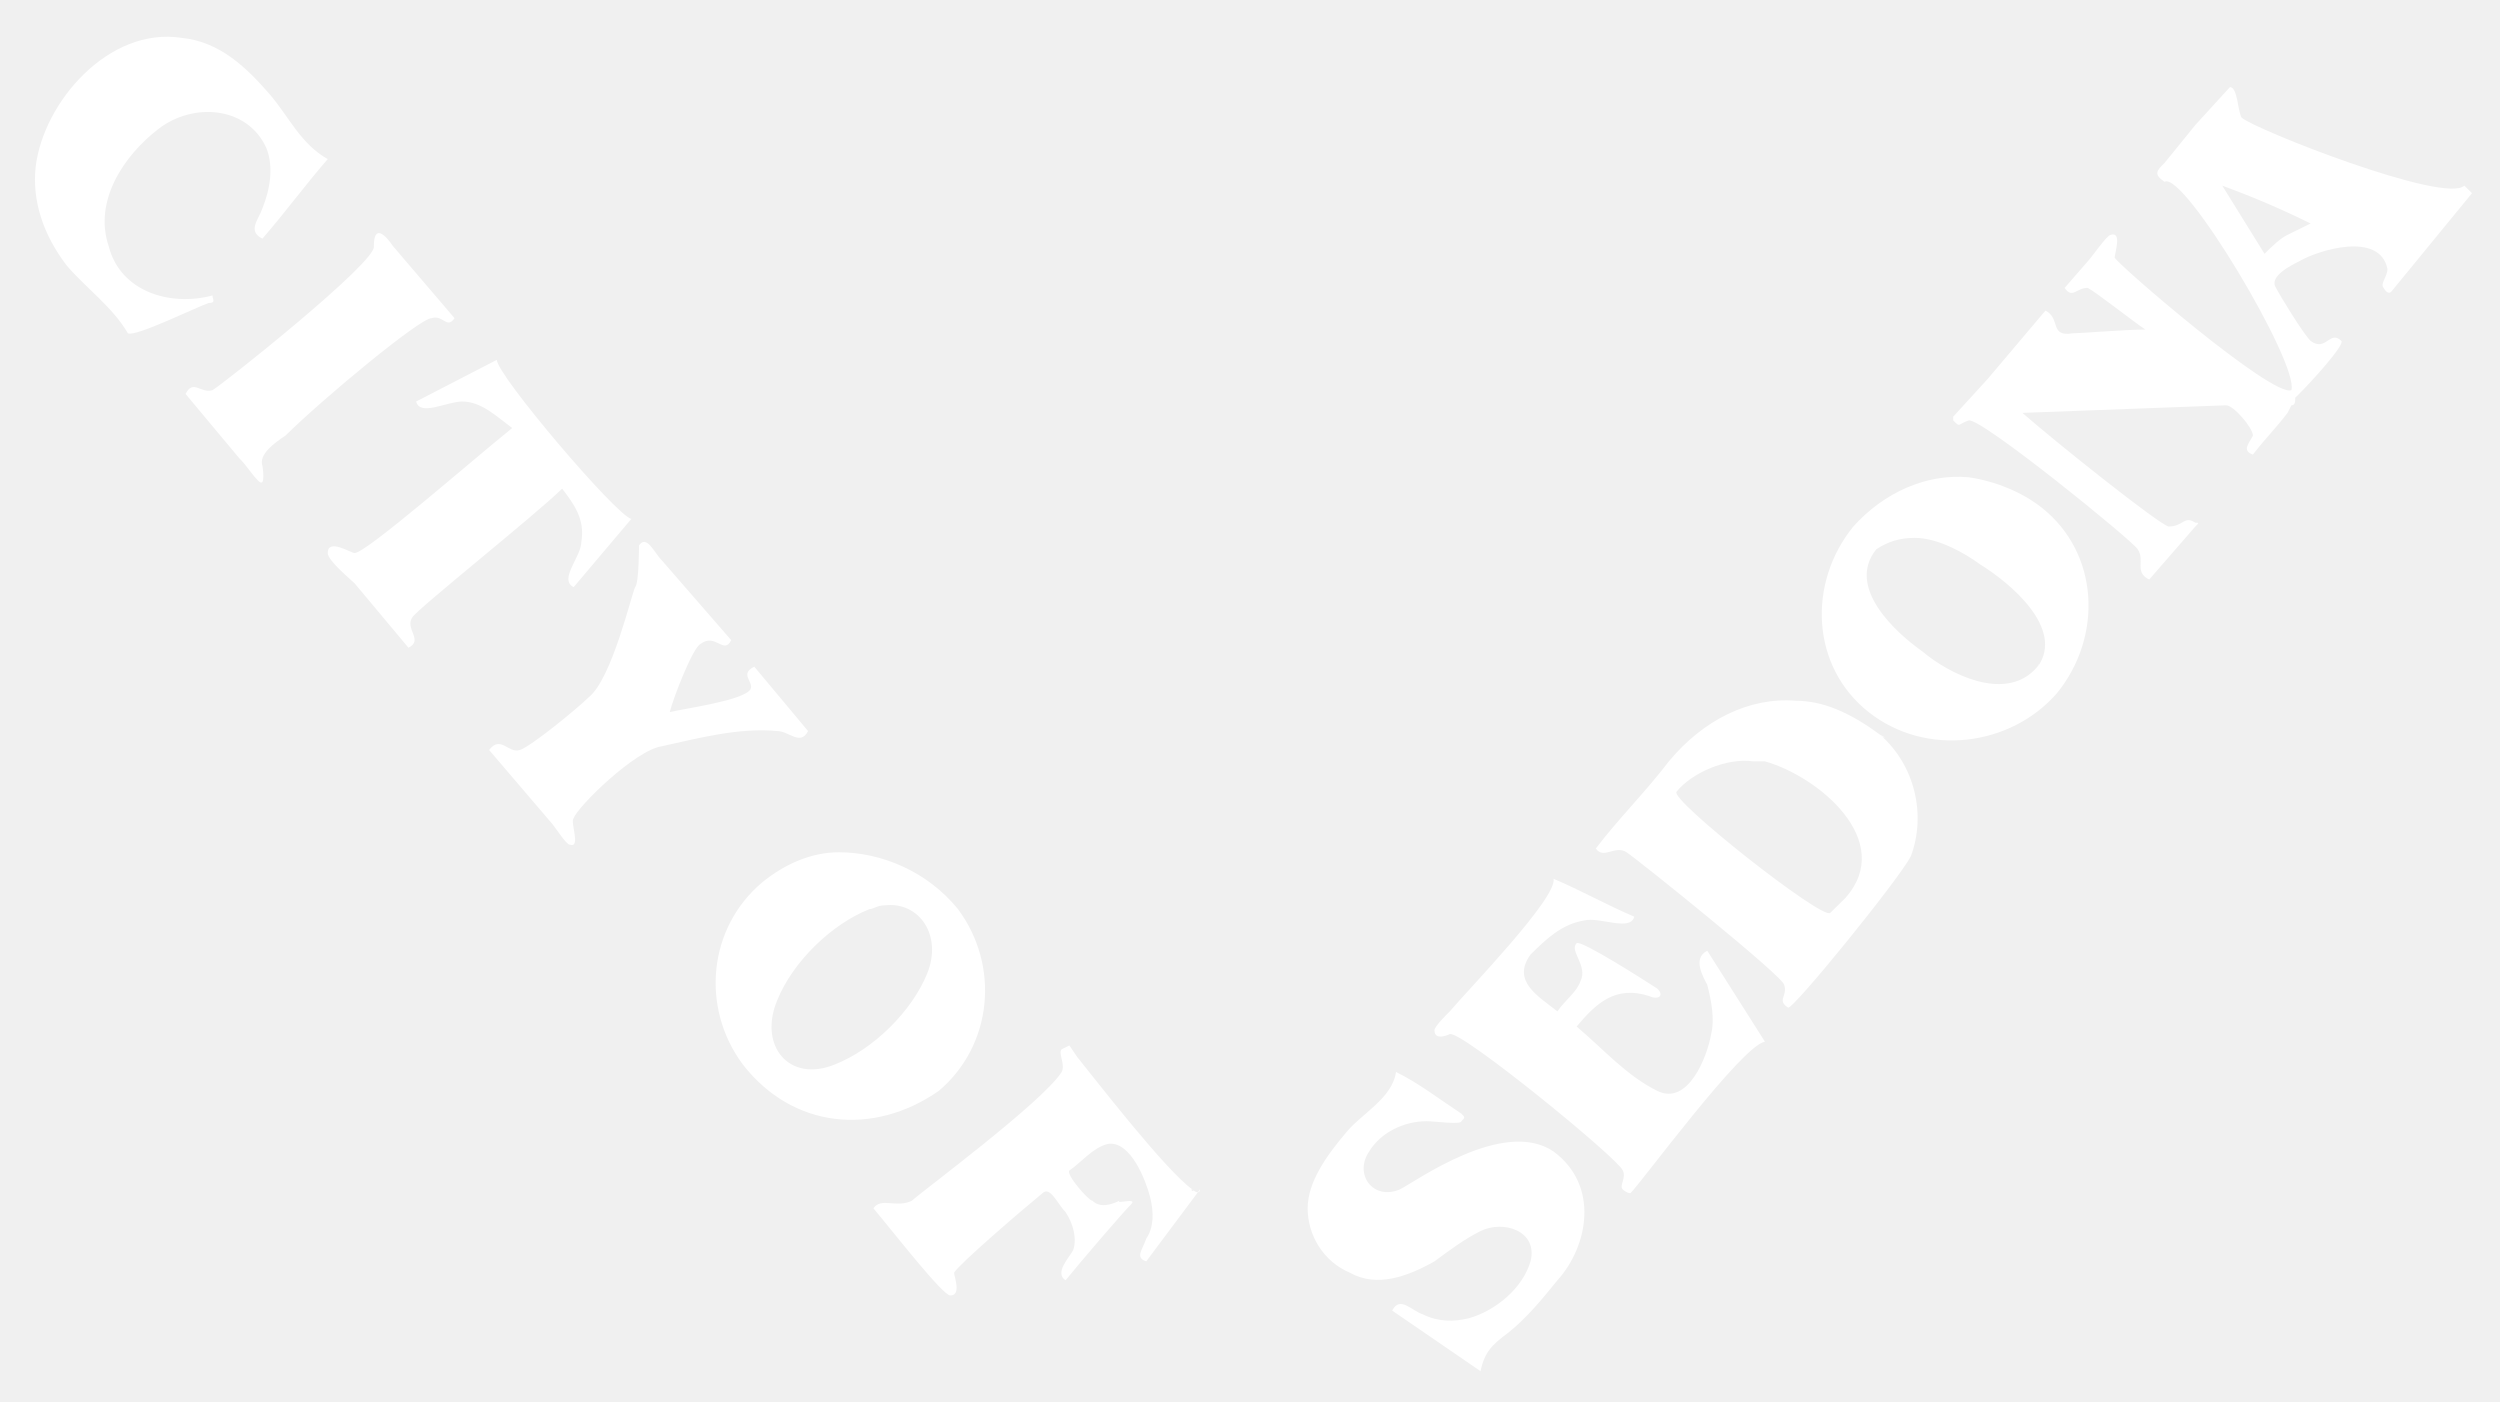
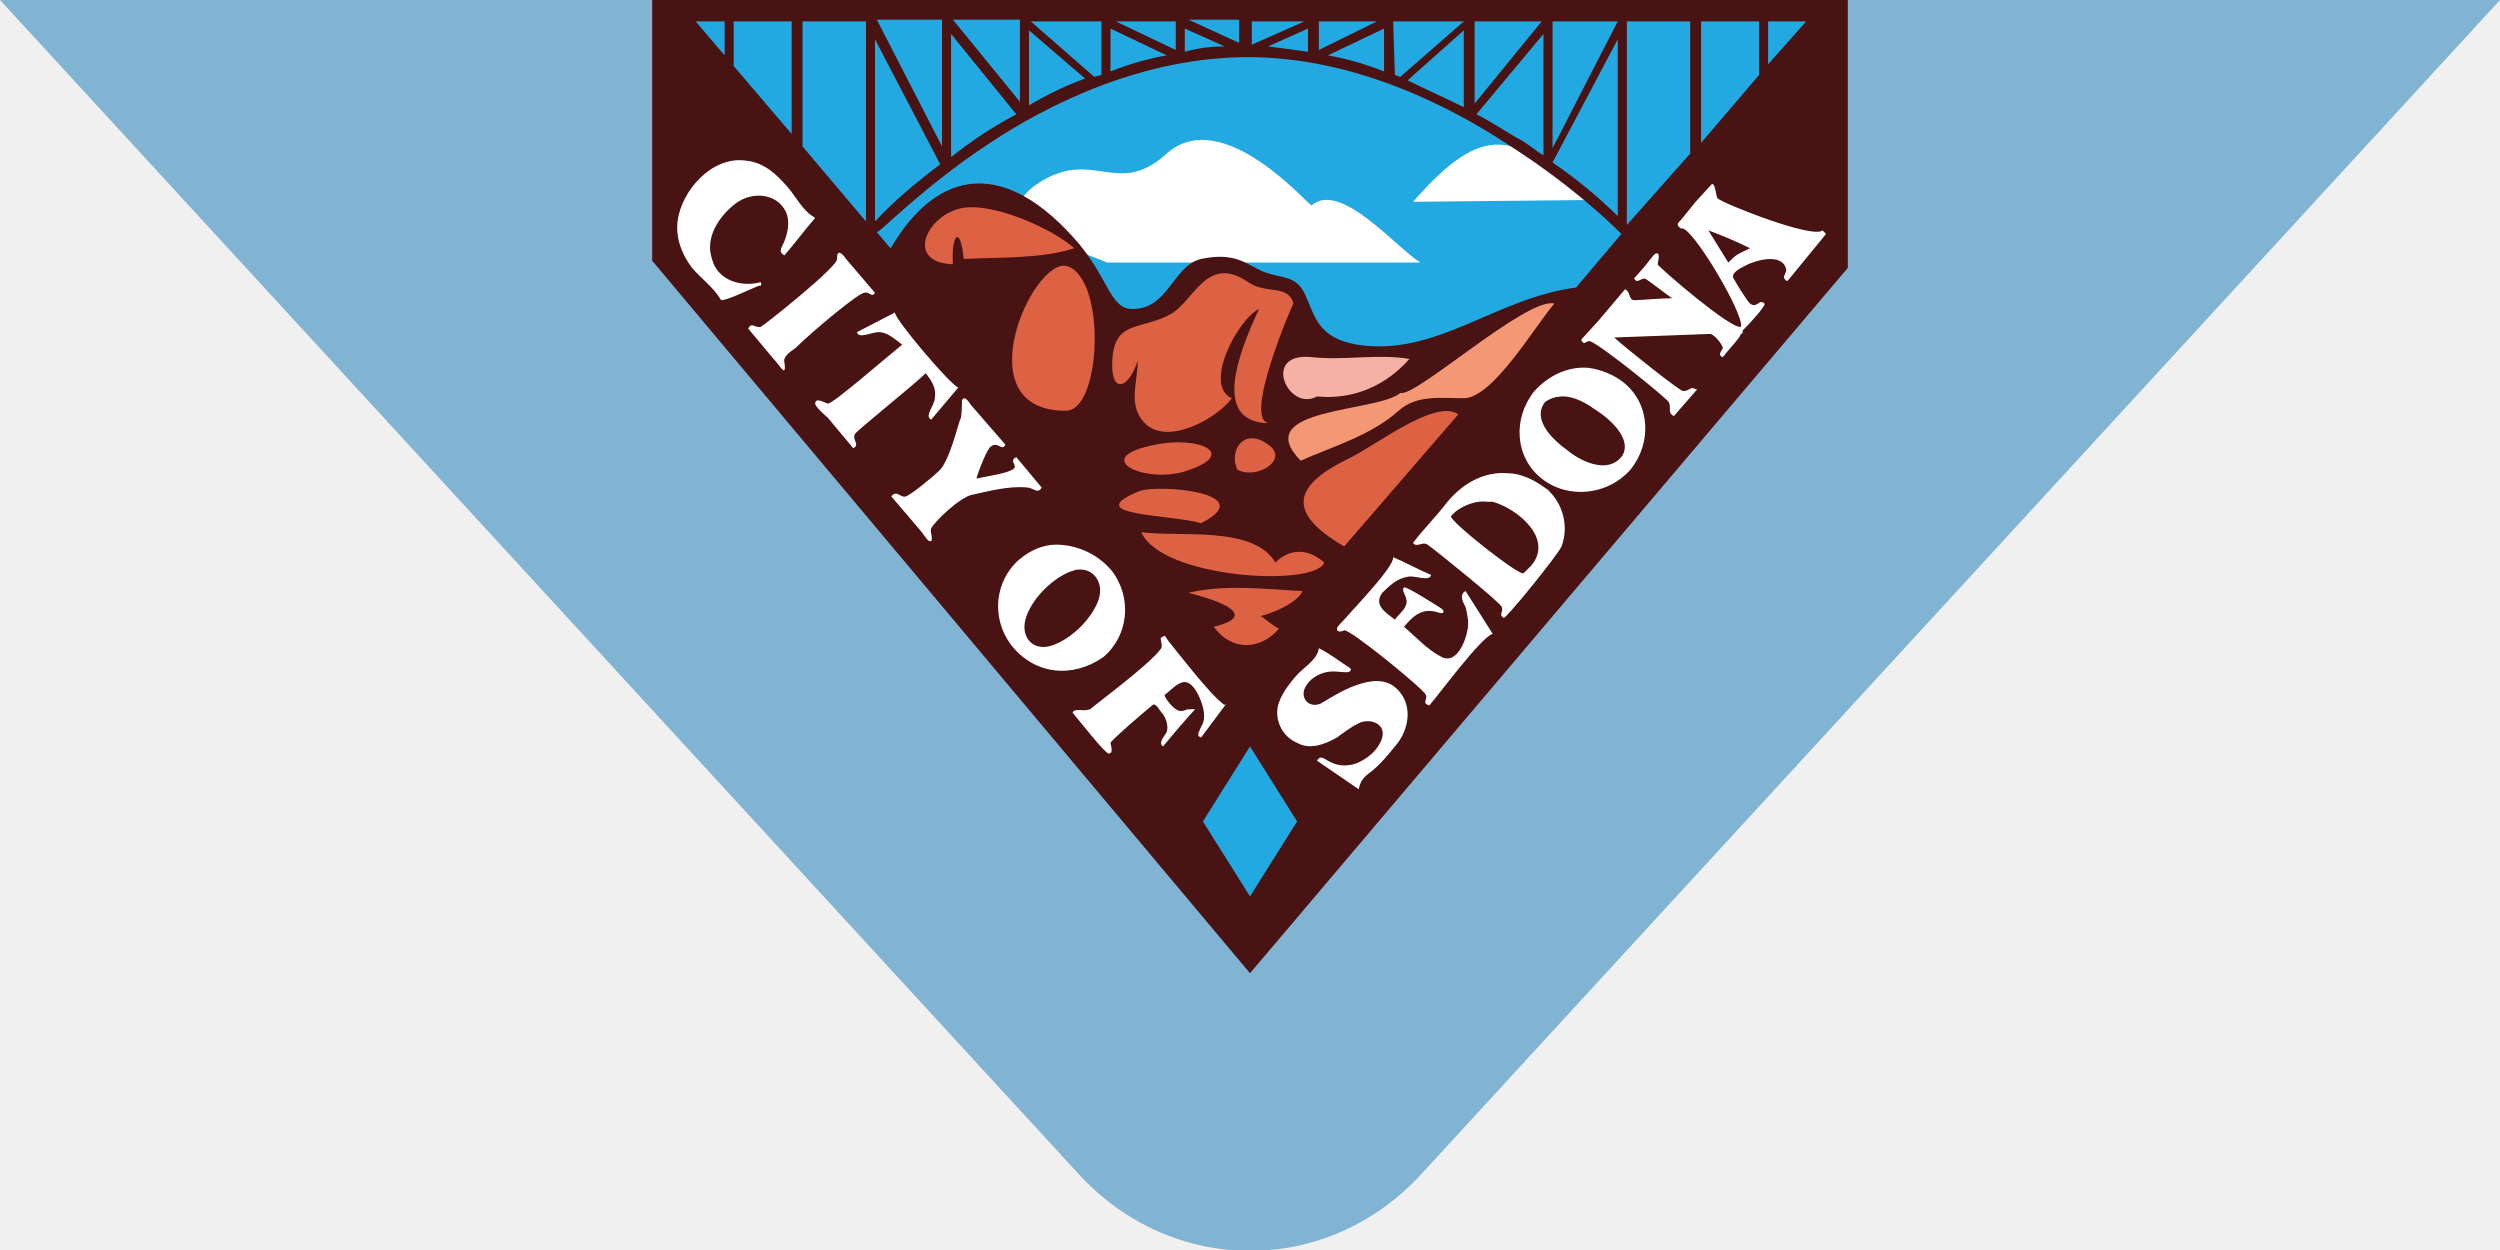
- <svg xmlns="http://www.w3.org/2000/svg" width="66" height="37" viewBox="0 0 66 37" fill="none">
-   <path d="M14.841 12.9C15.145 13.3 15.449 13.7 15.348 14.3C15.348 14.7 14.739 15.3 15.145 15.5L16.667 13.7C16.261 13.6 13.116 9.9 13.116 9.5L10.986 10.6C11.087 11 11.797 10.6 12.203 10.6C12.71 10.6 13.116 11 13.522 11.3C12.406 12.2 9.667 14.6 9.362 14.6C9.261 14.6 8.652 14.2 8.652 14.6C8.652 14.8 9.261 15.3 9.362 15.4L10.783 17.1C11.188 16.9 10.681 16.6 10.884 16.3C10.986 16.1 14.13 13.6 14.841 12.9ZM11.391 8.4C11.696 8.3 11.797 8.7 12 8.4L10.377 6.5C10.174 6.2 9.87 5.9 9.87 6.5C9.971 6.9 5.812 10.2 5.609 10.3C5.304 10.4 5.101 10 4.899 10.4C5.406 11 5.812 11.5 6.319 12.1C6.522 12.3 6.623 12.5 6.826 12.7C7.029 12.9 6.928 12.3 6.928 12.3C6.826 12 7.232 11.7 7.536 11.5C8.551 10.5 11.087 8.4 11.391 8.4ZM5.609 7.8C4.493 8.1 3.174 7.7 2.87 6.5C2.464 5.3 3.275 4.1 4.188 3.4C5.101 2.7 6.522 2.8 7.029 3.9C7.232 4.4 7.13 5 6.928 5.5C6.826 5.8 6.522 6.1 6.928 6.3C7.536 5.6 8.044 4.9 8.652 4.2C7.942 3.8 7.638 3.1 7.13 2.5C6.522 1.8 5.812 1.1 4.797 1C2.87 0.7 1.145 2.7 0.942 4.4C0.841 5.3 1.145 6.2 1.754 7C2.261 7.6 2.971 8.1 3.377 8.8C3.58 8.9 5.203 8.1 5.507 8C5.71 8 5.609 7.9 5.609 7.8C5.609 7.8 5.101 8 5.609 7.8ZM31.478 31.4C30.768 30.9 28.841 28.4 28.435 27.9L28.232 27.6L28.029 27.7C27.928 27.8 28.131 28.1 28.029 28.3C27.522 29.1 24.275 31.5 24.073 31.7C23.667 31.9 23.261 31.6 23.058 31.9C23.565 32.5 24.884 34.2 25.087 34.2C25.391 34.2 25.188 33.7 25.188 33.6C25.29 33.4 26.913 32 27.522 31.5C27.725 31.3 27.928 31.8 28.131 32C28.333 32.3 28.435 32.7 28.333 33C28.232 33.2 27.826 33.6 28.131 33.8C28.536 33.3 29.652 32 29.855 31.8C30.058 31.6 29.449 31.8 29.551 31.7C29.348 31.8 29.044 31.9 28.841 31.7C28.739 31.7 28.131 31 28.232 30.9C28.536 30.7 28.841 30.3 29.246 30.2C29.855 30.1 30.261 31.2 30.362 31.6C30.464 32 30.464 32.4 30.261 32.7C30.16 33 29.957 33.2 30.261 33.3L31.681 31.4C31.681 31.5 31.58 31.5 31.478 31.4C31.58 31.5 31.377 31.4 31.478 31.4ZM22.145 22.5C21.435 22.5 20.725 22.8 20.116 23.3C18.696 24.5 18.493 26.6 19.609 28.1C20.928 29.8 23.058 30 24.783 28.8C26.203 27.6 26.406 25.5 25.29 24C24.478 23 23.261 22.5 22.145 22.5ZM23.362 23.9C24.275 23.8 24.884 24.7 24.478 25.7C24.073 26.7 23.058 27.7 22.044 28.1C20.826 28.6 20.015 27.6 20.522 26.4C20.928 25.4 21.942 24.4 22.957 24C23.058 24 23.16 23.9 23.362 23.9ZM20.522 19.3C20.826 19.3 21.131 19.7 21.333 19.3L19.913 17.6C19.507 17.8 19.913 18 19.812 18.2C19.609 18.5 18.087 18.7 17.681 18.8C17.783 18.4 18.29 17.1 18.493 17C18.899 16.7 19.102 17.3 19.304 16.9L17.478 14.8C17.275 14.6 17.073 14.1 16.87 14.4C16.87 14.4 16.87 15.4 16.768 15.5C16.667 15.7 16.16 17.9 15.551 18.4C15.246 18.7 14.029 19.7 13.725 19.8C13.42 19.9 13.217 19.4 12.913 19.8L14.536 21.7C14.638 21.8 14.942 22.3 15.043 22.3C15.348 22.4 15.043 21.7 15.145 21.6C15.246 21.3 16.768 19.8 17.478 19.7C18.391 19.5 19.507 19.2 20.522 19.3C20.725 19.3 20.319 19.3 20.522 19.3ZM45.072 26C45.174 26.4 45.275 26.9 45.174 27.3C45.072 27.9 44.565 29.2 43.754 28.8C42.942 28.4 42.333 27.7 41.623 27.1C42.13 26.5 42.638 26 43.551 26.3C43.754 26.4 43.957 26.3 43.754 26.1C43.449 25.9 41.725 24.8 41.623 24.9C41.42 25.1 41.928 25.5 41.725 25.9C41.623 26.2 41.319 26.4 41.116 26.7C40.609 26.3 39.899 25.9 40.406 25.2C40.812 24.8 41.217 24.4 41.826 24.3C42.232 24.2 43.044 24.6 43.145 24.2C42.435 23.9 41.725 23.5 41.014 23.2C41.116 23.7 38.783 26.1 38.275 26.7C38.174 26.8 37.87 27.1 37.87 27.2C37.87 27.5 38.275 27.3 38.275 27.3C38.58 27.2 42.739 30.6 42.841 30.9C42.942 31.1 42.739 31.3 42.841 31.4C42.841 31.4 42.942 31.5 43.044 31.5C43.348 31.2 45.986 27.6 46.594 27.5C46.087 26.7 45.58 25.9 45.072 25.1C44.667 25.3 44.971 25.8 45.072 26ZM41.014 30.4C39.696 29.5 37.362 31.2 36.957 31.4C36.246 31.7 35.739 31 36.145 30.4C36.449 29.9 37.058 29.6 37.667 29.6C37.87 29.6 38.58 29.7 38.58 29.6C38.681 29.5 38.681 29.5 38.58 29.4C37.971 29 37.464 28.6 36.855 28.3C36.754 29 35.942 29.4 35.536 29.9C35.029 30.5 34.522 31.2 34.522 31.9C34.522 32.6 34.928 33.3 35.638 33.6C36.348 34 37.16 33.7 37.87 33.3C38.275 33 38.681 32.7 39.087 32.5C39.696 32.2 40.609 32.5 40.406 33.3C40.203 34 39.493 34.6 38.783 34.8C38.377 34.9 37.971 34.9 37.565 34.7C37.261 34.6 36.957 34.2 36.754 34.6L39.087 36.2C39.188 35.7 39.391 35.5 39.797 35.2C40.304 34.8 40.71 34.3 41.116 33.8C41.928 32.9 42.232 31.3 41.014 30.4ZM58.87 2.3C58.87 2.4 58.87 2.4 58.87 2.3L57.957 3.3L57.145 4.3C56.942 4.5 56.841 4.6 57.145 4.8C57.652 4.5 60.696 9.6 60.493 10.3C59.986 10.5 55.928 7 55.826 6.8C55.826 6.7 56.029 6.1 55.725 6.2C55.623 6.2 55.217 6.8 55.116 6.9L54.507 7.6C54.71 7.9 54.812 7.6 55.116 7.6C55.319 7.7 56.333 8.5 56.638 8.7C56.13 8.7 54.913 8.8 54.71 8.8C54.102 8.9 54.406 8.4 54 8.2L52.478 10L51.565 11C51.565 11 51.565 11 51.565 11.1C51.768 11.3 51.667 11.2 51.971 11.1C52.275 11 56.333 14.3 56.435 14.5C56.638 14.8 56.333 15.1 56.739 15.3L57.957 13.9C58.058 13.8 58.058 13.8 57.957 13.8C57.652 13.6 57.652 13.9 57.246 13.9C56.942 13.8 54.304 11.7 53.391 10.9L58.768 10.7C58.971 10.7 59.478 11.3 59.478 11.5C59.377 11.7 59.174 11.9 59.478 12C59.783 11.6 60.087 11.3 60.391 10.9L60.493 10.7C60.594 10.7 60.594 10.6 60.594 10.5L60.696 10.4C61 10.1 61.913 9.1 61.812 9C61.507 8.7 61.406 9.3 61 9C60.797 8.8 60.188 7.8 60.087 7.6C59.884 7.3 60.493 7 60.696 6.9C61.203 6.6 62.826 6.1 63.029 7.1C63.029 7.3 62.826 7.5 62.928 7.6C62.928 7.6 63.029 7.8 63.13 7.7L65.261 5.1C65.159 5 65.159 5 65.058 4.9C64.551 5.4 59.478 3.4 59.174 3.1C59.072 2.9 59.072 2.3 58.87 2.3ZM58.667 4.9C59.478 5.2 60.188 5.5 61 5.9C60.797 6 60.594 6.1 60.391 6.2C60.188 6.3 59.986 6.5 59.783 6.7L58.667 4.9ZM51.971 12.6C50.855 12.5 49.739 13 48.928 13.9C47.71 15.4 47.812 17.6 49.333 18.8C50.855 20 53.087 19.7 54.304 18.3C55.522 16.8 55.42 14.6 53.899 13.4C53.391 13 52.681 12.7 51.971 12.6ZM50.551 14.2C51.16 14.2 51.87 14.6 52.275 14.9C53.087 15.4 54.507 16.6 53.797 17.6C53.797 17.5 53.899 17.5 53.696 17.7C52.884 18.5 51.464 17.8 50.754 17.2C50.044 16.7 48.725 15.5 49.536 14.5C49.841 14.3 50.145 14.2 50.551 14.2ZM47.406 18.5C46.188 18.4 44.971 19 44.058 20.1C43.449 20.9 42.739 21.6 42.13 22.4C42.333 22.7 42.638 22.3 42.942 22.5C43.246 22.7 47.102 25.8 47.102 26C47.203 26.3 46.899 26.4 47.203 26.6C47.304 26.7 50.145 23.2 50.449 22.6C50.855 21.5 50.551 20.2 49.638 19.4C49.739 19.5 49.841 19.5 49.638 19.4C48.826 18.8 48.116 18.5 47.406 18.5ZM46.29 20.1C46.391 20.1 46.493 20.1 46.594 20.1C48.014 20.5 50.044 22.2 48.725 23.7C48.522 23.9 48.725 23.7 48.319 24.1C48.116 24.3 44.058 21.1 44.261 20.9C44.667 20.4 45.58 20 46.29 20.1Z" fill="white" />
+ <svg xmlns="http://www.w3.org/2000/svg" width="140" height="70" viewBox="0 0 140 70" fill="none">
+   <g clip-path="url(#clip0_100188_129)">
+     <path d="M140 0H0L60.362 65.7C65.638 71.5 74.362 71.5 79.638 65.7L140 0Z" fill="#81B3D3" />
+     <path d="M37.232 0.5L69.797 38.4L102.261 0.7L37.232 0.5Z" fill="#23A9E1" />
+     <path d="M61.986 14.7H79.536C78.218 13.9 75.073 10.1 73.449 11.5C73.348 11.6 68.478 5.8 65.333 8.6C62.594 11.1 61.275 8.3 58.232 10.2C54.58 12.6 60.261 13.9 61.986 14.7ZM89.073 11.2L79.13 11.3C83.087 6.8 84.812 7.3 89.073 11.2Z" fill="white" />
+     <path d="M99.014 3.6V1.2H101.145L99.014 3.6ZM49.101 13C49.203 13.1 51.536 10.6 55.29 8.1C58.739 5.8 64.014 3.2 69.898 3.2C75.783 3.2 81.159 5.9 84.609 8.2C88.362 10.6 90.696 13 90.797 13.1L88.261 16.1C83.696 16.7 80.449 20 75.986 19.3C73.754 18.9 73.652 17.7 73.043 16.4C72.536 15.4 71.725 15.6 70.71 15.2C69.797 14.8 69.188 14.1 67.261 14.5C65.638 14.9 65.435 17.4 63.304 17.3C62.188 17.2 62.087 15.7 60.464 13.7C56.304 8.8 52.511 9.41 49.873 13.91L49.101 13ZM40.58 1.2V3.1L38.956 1.2H40.58ZM95.261 1.2H98.507V4.2L95.261 8V1.2ZM91.101 12.6V1.2H94.652V8.6L91.101 12.6ZM90.594 2.2V12.1C89.478 11 88.261 10 86.942 9.1L90.594 2.2ZM86.435 1.9V8.7C85.927 8.4 85.522 8 84.913 7.7C84.203 7.3 83.493 6.8 82.681 6.4L86.435 1.9ZM81.971 1.7V6C80.957 5.5 79.841 5 78.826 4.5L81.971 1.7ZM82.58 1.2H86.333L82.58 5.8V1.2ZM86.942 1.2H90.594L86.942 8.3V1.2ZM78.014 1.2H81.971L78.42 4.3C78.319 4.3 78.217 4.2 78.116 4.2L78.014 1.2ZM77.507 1.6V4C76.493 3.6 75.478 3.3 74.362 3.1L77.507 1.6ZM73.246 1.6V2.9C72.536 2.8 71.826 2.7 71.014 2.6L73.246 1.6ZM66.348 1.6L68.58 2.6C67.768 2.6 67.058 2.7 66.348 2.9V1.6ZM62.188 1.6L65.333 3.1C64.217 3.3 63.203 3.6 62.188 4V1.6ZM65.841 2.8L62.493 1.2H65.841V2.8ZM69.391 2.4L66.551 1.1H69.391V2.4ZM70.101 1.2H73.043L70.101 2.5V1.2ZM73.855 1.2H77.101L73.855 2.8V1.2ZM61.275 4.3L57.725 1.2H61.681V4.2L61.275 4.3ZM57.623 1.7L60.768 4.4C59.652 4.8 58.638 5.3 57.623 5.9V1.7ZM53.261 1.9L56.913 6.4C55.594 7.1 54.377 7.9 53.261 8.8V1.9ZM49 2.2L52.652 9.2C51.333 10.2 50.116 11.2 49 12.4V2.2ZM52.754 8.2L49.101 1.1H52.754V8.2ZM57.116 5.7L53.362 1.1H57.116V5.7ZM44.333 7.5L41.087 3.7V1.2H44.333V7.5ZM44.942 1.2H48.493V12.4L44.942 8.2V1.2ZM36.522 0V14.6L70 54.5L103.478 15V0H36.522Z" fill="#491213" />
+     <path d="M67.362 46L70 41.8L72.638 46L70 50.2L67.362 46Z" fill="#23A9E1" />
+     <path d="M75.275 30.6C71.826 28.6 72.638 27.1 75.478 25.7C77 25 80.348 22.3 81.667 23.2L75.275 30.6ZM72.942 33.1C70.913 33 68.58 32.7 66.551 33.2C67.768 33.5 70.811 34.4 67.971 35.1C68.985 36.5 70.609 36.4 71.623 35.2C71.217 35 70.913 34.7 70.609 34.5C71.725 34.2 72.739 33.6 72.942 33.1ZM74.159 31.5C73.246 30.7 72.232 30.7 71.42 31.5C70.203 29.4 65.942 30.1 63.913 29.8C65.029 32.4 73.652 32.9 74.159 31.5ZM67.261 29.3C65.638 28.8 60.362 28.9 63.812 27.5C64.927 27.1 70.609 27.6 67.261 29.3ZM69.29 26.3C68.782 25.2 69.696 23.9 71.014 24.9C72.232 25.7 70.406 26.9 69.29 26.3ZM66.348 26.4C64.014 27.1 60.971 25.6 64.725 24.9C67.058 24.4 69.493 25.4 66.348 26.4C66.449 26.4 66.246 26.4 66.348 26.4ZM63.71 20.2C63.203 21.8 62.188 22.1 62.29 20.2C62.391 17.9 63.913 18.5 65.536 17.6C66.855 16.9 67.565 14.2 69.898 15.8C70.913 16.5 72.13 15.9 72.435 17C72.435 16.9 69.493 23.7 71.116 23.7C67.87 23.7 69.29 19.9 70.507 17.3C69.29 17.9 67.362 21.6 68.985 22.3C68.174 23.4 65.536 24.9 64.217 23.8C63.101 22.8 63.71 21.5 63.71 20.2ZM59.652 23C53.971 23 57.826 14.4 59.754 14.9C61.985 15.6 61.681 23.1 59.652 23ZM53.362 14.8C50.725 14.7 51.84 12.2 53.667 11.7C55.391 11.2 58.942 12.8 60.159 13.9C58.333 14.5 56 14.4 53.971 14.5C53.768 12.5 53.261 13.2 53.362 14.8Z" fill="#DC6243" />
+     <path d="M72.841 25.8C69.899 22.8 77.203 23.1 78.42 22C79.232 22.3 85.522 16.6 87.043 17C85.928 18.3 83.594 22.3 81.971 22.3C80.652 22.3 79.333 22.1 78.319 23C76.797 24.4 74.362 25.1 72.841 25.8Z" fill="#F49774" />
+     <path d="M73.754 22.2C72.13 23.1 70.609 19.7 73.449 20C75.275 20.2 77.203 19.8 78.928 20.1C77.609 21.6 75.783 22.4 73.754 22.2Z" fill="#F4B1A4" />
+     <path d="M51.841 20.9C52.145 21.3 52.449 21.7 52.348 22.3C52.348 22.7 51.739 23.3 52.145 23.5L53.667 21.7C53.261 21.6 50.116 17.9 50.116 17.5L47.986 18.6C48.087 19 48.797 18.6 49.203 18.6C49.71 18.6 50.116 19 50.522 19.3C49.406 20.2 46.667 22.6 46.362 22.6C46.261 22.6 45.652 22.2 45.652 22.6C45.652 22.8 46.261 23.3 46.362 23.4L47.783 25.1C48.188 24.9 47.681 24.6 47.884 24.3C47.986 24.1 51.13 21.6 51.841 20.9ZM48.391 16.4C48.696 16.3 48.797 16.7 49 16.4L47.377 14.5C47.174 14.2 46.87 13.9 46.87 14.5C46.971 14.9 42.812 18.2 42.609 18.3C42.304 18.4 42.102 18 41.899 18.4C42.406 19 42.812 19.5 43.319 20.1C43.522 20.3 43.623 20.5 43.826 20.7C44.029 20.9 43.928 20.3 43.928 20.3C43.826 20 44.232 19.7 44.536 19.5C45.551 18.5 48.087 16.4 48.391 16.4ZM42.609 15.8C41.493 16.1 40.174 15.7 39.87 14.5C39.464 13.3 40.275 12.1 41.188 11.4C42.102 10.7 43.522 10.8 44.029 11.9C44.232 12.4 44.13 13 43.928 13.5C43.826 13.8 43.522 14.1 43.928 14.3C44.536 13.6 45.044 12.9 45.652 12.2C44.942 11.8 44.638 11.1 44.13 10.5C43.522 9.8 42.812 9.1 41.797 9C39.87 8.7 38.145 10.7 37.942 12.4C37.841 13.3 38.145 14.2 38.754 15C39.261 15.6 39.971 16.1 40.377 16.8C40.58 16.9 42.203 16.1 42.507 16C42.71 16 42.609 15.9 42.609 15.8C42.609 15.8 42.102 16 42.609 15.8ZM68.478 39.4C67.768 38.9 65.841 36.4 65.435 35.9L65.232 35.6L65.029 35.7C64.928 35.8 65.13 36.1 65.029 36.3C64.522 37.1 61.275 39.5 61.072 39.7C60.667 39.9 60.261 39.6 60.058 39.9C60.565 40.5 61.884 42.2 62.087 42.2C62.391 42.2 62.188 41.7 62.188 41.6C62.29 41.4 63.913 40 64.522 39.5C64.725 39.3 64.928 39.8 65.13 40C65.333 40.3 65.435 40.7 65.333 41C65.232 41.2 64.826 41.6 65.13 41.8C65.536 41.3 66.652 40 66.855 39.8C67.058 39.6 66.449 39.8 66.551 39.7C66.348 39.8 66.043 39.9 65.841 39.7C65.739 39.7 65.13 39 65.232 38.9C65.536 38.7 65.841 38.3 66.246 38.2C66.855 38.1 67.261 39.2 67.362 39.6C67.464 40 67.464 40.4 67.261 40.7C67.159 41 66.957 41.2 67.261 41.3L68.681 39.4C68.681 39.5 68.58 39.5 68.478 39.4C68.58 39.5 68.377 39.4 68.478 39.4ZM59.145 30.5C58.435 30.5 57.725 30.8 57.116 31.3C55.696 32.5 55.493 34.6 56.609 36.1C57.928 37.8 60.058 38 61.783 36.8C63.203 35.6 63.406 33.5 62.29 32C61.478 31 60.261 30.5 59.145 30.5ZM60.362 31.9C61.275 31.8 61.884 32.7 61.478 33.7C61.072 34.7 60.058 35.7 59.044 36.1C57.826 36.6 57.014 35.6 57.522 34.4C57.928 33.4 58.942 32.4 59.957 32C60.058 32 60.16 31.9 60.362 31.9ZM57.522 27.3C57.826 27.3 58.13 27.7 58.333 27.3L56.913 25.6C56.507 25.8 56.913 26 56.812 26.2C56.609 26.5 55.087 26.7 54.681 26.8C54.783 26.4 55.29 25.1 55.493 25C55.899 24.7 56.102 25.3 56.304 24.9L54.478 22.8C54.275 22.6 54.072 22.1 53.87 22.4C53.87 22.4 53.87 23.4 53.768 23.5C53.667 23.7 53.16 25.9 52.551 26.4C52.246 26.7 51.029 27.7 50.725 27.8C50.42 27.9 50.217 27.4 49.913 27.8L51.536 29.7C51.638 29.8 51.942 30.3 52.044 30.3C52.348 30.4 52.044 29.7 52.145 29.6C52.246 29.3 53.768 27.8 54.478 27.7C55.391 27.5 56.507 27.2 57.522 27.3C57.725 27.3 57.319 27.3 57.522 27.3ZM82.073 34C82.174 34.4 82.275 34.9 82.174 35.3C82.073 35.9 81.565 37.2 80.754 36.8C79.942 36.4 79.333 35.7 78.623 35.1C79.13 34.5 79.638 34 80.551 34.3C80.754 34.4 80.957 34.3 80.754 34.1C80.449 33.9 78.725 32.8 78.623 32.9C78.42 33.1 78.928 33.5 78.725 33.9C78.623 34.2 78.319 34.4 78.116 34.7C77.609 34.3 76.899 33.9 77.406 33.2C77.812 32.8 78.217 32.4 78.826 32.3C79.232 32.2 80.043 32.6 80.145 32.2C79.435 31.9 78.725 31.5 78.014 31.2C78.116 31.7 75.783 34.1 75.275 34.7C75.174 34.8 74.87 35.1 74.87 35.2C74.87 35.5 75.275 35.3 75.275 35.3C75.58 35.2 79.739 38.6 79.841 38.9C79.942 39.1 79.739 39.3 79.841 39.4C79.841 39.4 79.942 39.5 80.043 39.5C80.348 39.2 82.986 35.6 83.594 35.5C83.087 34.7 82.58 33.9 82.073 33.1C81.667 33.3 81.971 33.8 82.073 34ZM78.014 38.4C76.696 37.5 74.362 39.2 73.957 39.4C73.246 39.7 72.739 39 73.145 38.4C73.449 37.9 74.058 37.6 74.667 37.6C74.87 37.6 75.58 37.7 75.58 37.6C75.681 37.5 75.681 37.5 75.58 37.4C74.971 37 74.464 36.6 73.855 36.3C73.754 37 72.942 37.4 72.536 37.9C72.029 38.5 71.522 39.2 71.522 39.9C71.522 40.6 71.928 41.3 72.638 41.6C73.348 42 74.159 41.7 74.87 41.3C75.275 41 75.681 40.7 76.087 40.5C76.696 40.2 77.609 40.5 77.406 41.3C77.203 42 76.493 42.6 75.783 42.8C75.377 42.9 74.971 42.9 74.565 42.7C74.261 42.6 73.957 42.2 73.754 42.6L76.087 44.2C76.189 43.7 76.391 43.5 76.797 43.2C77.304 42.8 77.71 42.3 78.116 41.8C78.928 40.9 79.232 39.3 78.014 38.4ZM95.87 10.3C95.87 10.4 95.87 10.4 95.87 10.3L94.957 11.3L94.145 12.3C93.942 12.5 93.841 12.6 94.145 12.8C94.652 12.5 97.696 17.6 97.493 18.3C96.986 18.5 92.928 15 92.826 14.8C92.826 14.7 93.029 14.1 92.725 14.2C92.623 14.2 92.217 14.8 92.116 14.9L91.507 15.6C91.71 15.9 91.812 15.6 92.116 15.6C92.319 15.7 93.333 16.5 93.638 16.7C93.13 16.7 91.913 16.8 91.71 16.8C91.102 16.9 91.406 16.4 91 16.2L89.478 18L88.565 19C88.565 19 88.565 19 88.565 19.1C88.768 19.3 88.667 19.2 88.971 19.1C89.275 19 93.333 22.3 93.435 22.5C93.638 22.8 93.333 23.1 93.739 23.3L94.957 21.9C95.058 21.8 95.058 21.8 94.957 21.8C94.652 21.6 94.652 21.9 94.246 21.9C93.942 21.8 91.304 19.7 90.391 18.9L95.768 18.7C95.971 18.7 96.478 19.3 96.478 19.5C96.377 19.7 96.174 19.9 96.478 20C96.783 19.6 97.087 19.3 97.391 18.9L97.493 18.7C97.594 18.7 97.594 18.6 97.594 18.5L97.696 18.4C98 18.1 98.913 17.1 98.812 17C98.507 16.7 98.406 17.3 98 17C97.797 16.8 97.188 15.8 97.087 15.6C96.884 15.3 97.493 15 97.696 14.9C98.203 14.6 99.826 14.1 100.029 15.1C100.029 15.3 99.826 15.5 99.928 15.6C99.928 15.6 100.029 15.8 100.13 15.7L102.261 13.1C102.159 13 102.159 13 102.058 12.9C101.551 13.4 96.478 11.4 96.174 11.1C96.073 10.9 96.073 10.3 95.87 10.3ZM95.667 12.9C96.478 13.2 97.188 13.5 98 13.9C97.797 14 97.594 14.1 97.391 14.2C97.189 14.3 96.986 14.5 96.783 14.7L95.667 12.9ZM88.971 20.6C87.855 20.5 86.739 21 85.928 21.9C84.71 23.4 84.812 25.6 86.333 26.8C87.855 28 90.087 27.7 91.304 26.3C92.522 24.8 92.42 22.6 90.899 21.4C90.391 21 89.681 20.7 88.971 20.6ZM87.551 22.2C88.159 22.2 88.87 22.6 89.275 22.9C90.087 23.4 91.507 24.6 90.797 25.6C90.797 25.5 90.899 25.5 90.696 25.7C89.884 26.5 88.464 25.8 87.754 25.2C87.043 24.7 85.725 23.5 86.536 22.5C86.841 22.3 87.145 22.2 87.551 22.2ZM84.406 26.5C83.188 26.4 81.971 27 81.058 28.1C80.449 28.9 79.739 29.6 79.13 30.4C79.333 30.7 79.638 30.3 79.942 30.5C80.246 30.7 84.102 33.8 84.102 34C84.203 34.3 83.899 34.4 84.203 34.6C84.304 34.7 87.145 31.2 87.449 30.6C87.855 29.5 87.551 28.2 86.638 27.4C86.739 27.5 86.841 27.5 86.638 27.4C85.826 26.8 85.116 26.5 84.406 26.5ZM83.29 28.1C83.391 28.1 83.493 28.1 83.594 28.1C85.014 28.5 87.043 30.2 85.725 31.7C85.522 31.9 85.725 31.7 85.319 32.1C85.116 32.3 81.058 29.1 81.261 28.9C81.667 28.4 82.58 28 83.29 28.1Z" fill="white" />
+   </g>
+   <defs>
+     <clipPath id="clip0_100188_129">
+       <rect width="140" height="70" fill="white" />
+     </clipPath>
+   </defs>
</svg>
